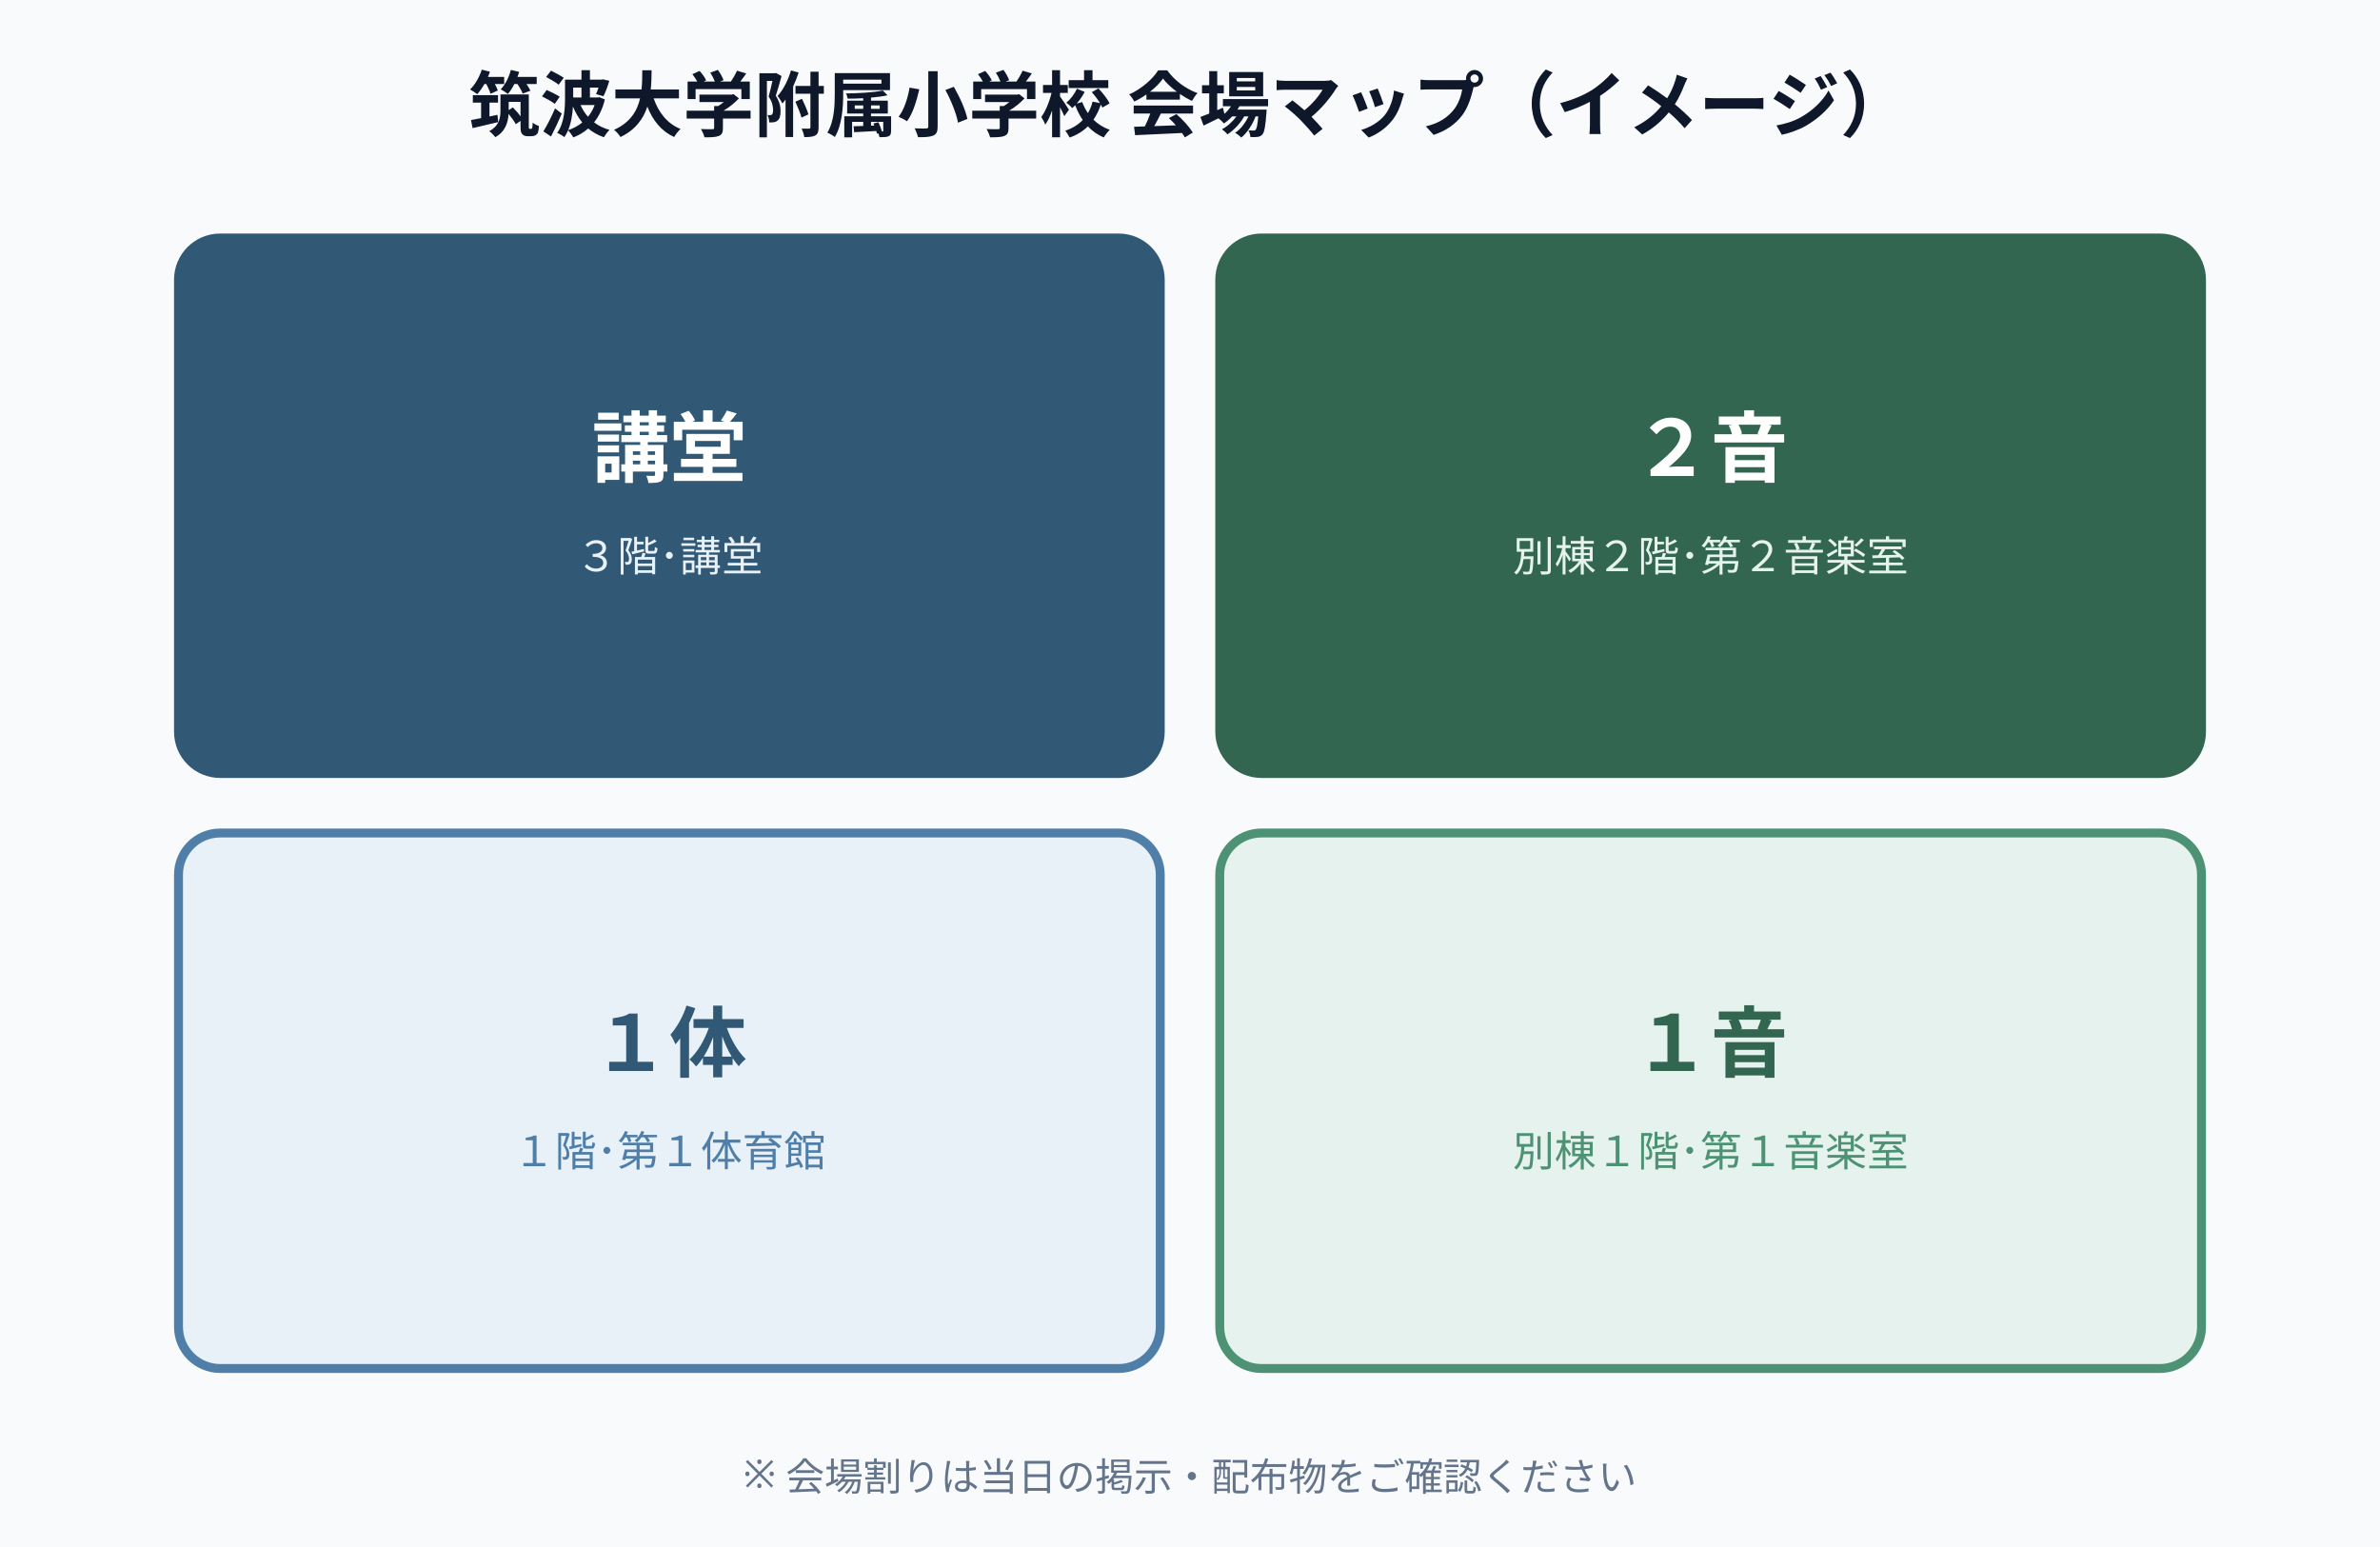
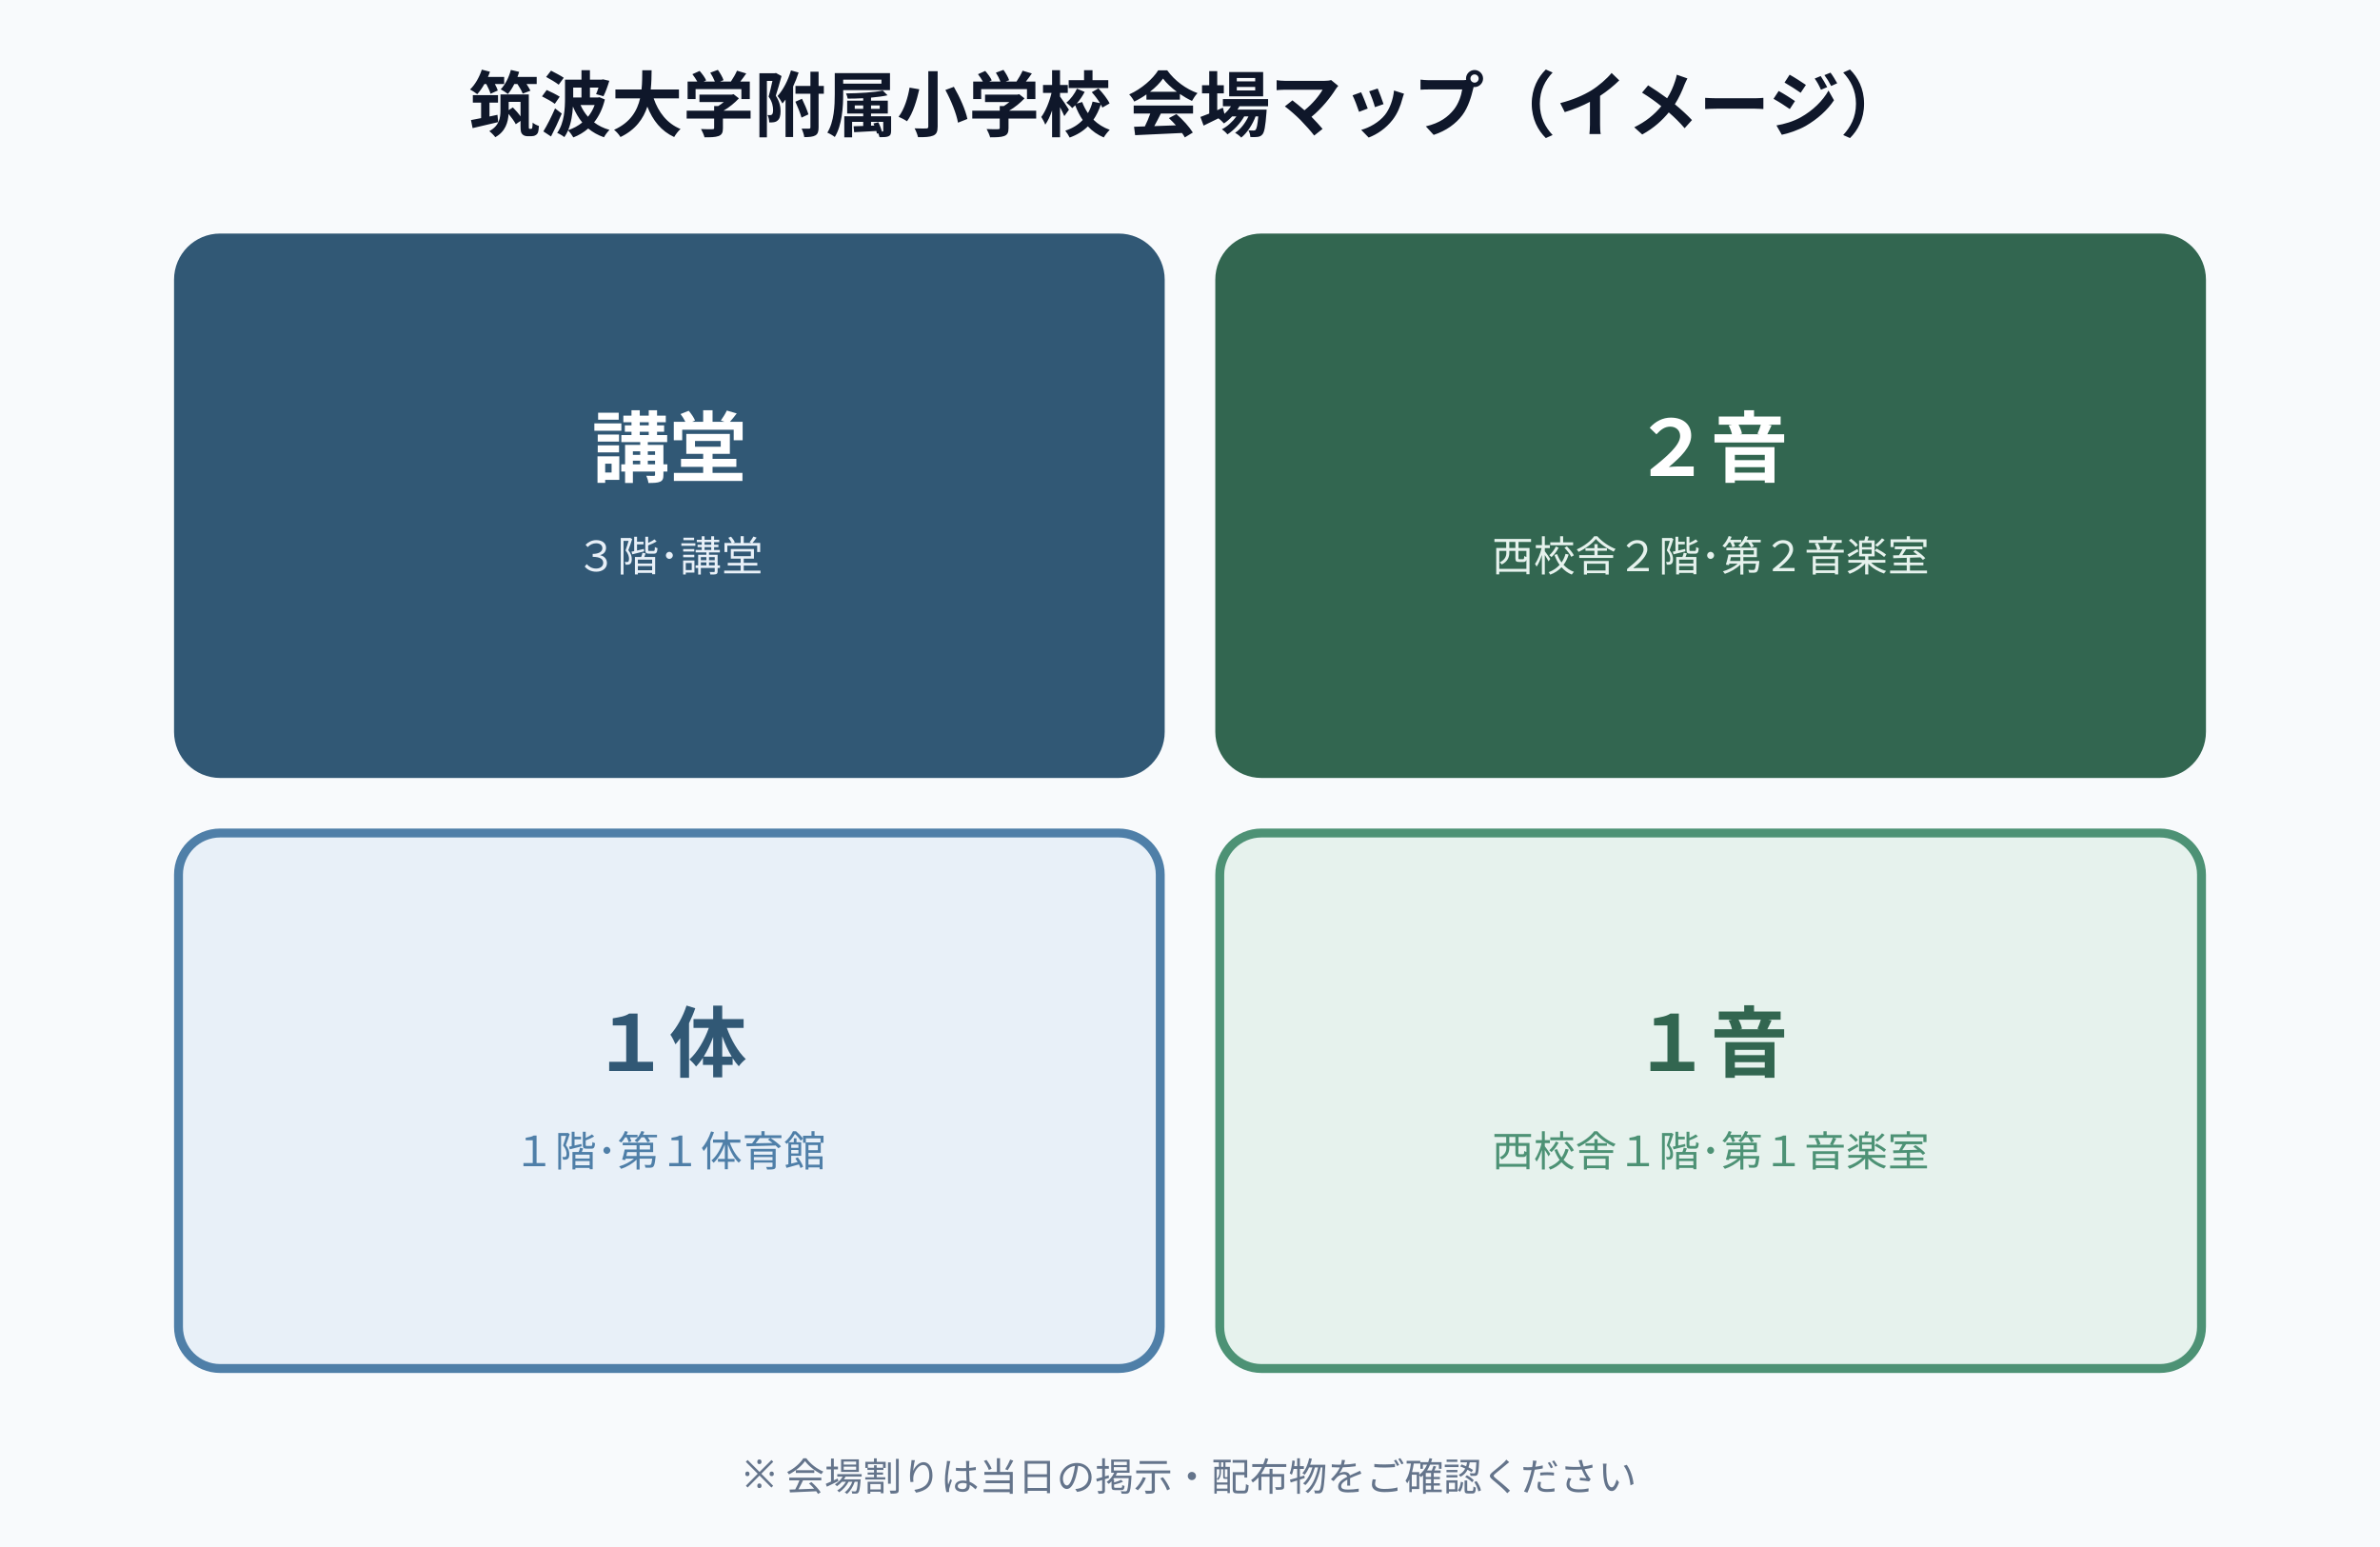
<svg xmlns="http://www.w3.org/2000/svg" viewBox="0 0 800 520" width="800" height="520" font-family="'Hiragino Sans','Yu Gothic',sans-serif">
  <rect width="800" height="520" fill="#f8fafc" />
  <text x="400" y="44" font-size="24" font-weight="700" text-anchor="middle" fill="#0f172a">筑波大学附属小学校 会場マップ（イメージ）</text>
  <rect x="60" y="80" width="330" height="180" rx="14" fill="#315875" stroke="#315875" stroke-width="3" />
  <text x="225" y="160" font-size="26" font-weight="700" text-anchor="middle" fill="#ffffff">講堂</text>
  <text x="225" y="192" font-size="14" text-anchor="middle" fill="#e8f0f8">３階･講堂</text>
  <rect x="410" y="80" width="330" height="180" rx="14" fill="#326650" stroke="#326650" stroke-width="3" />
  <text x="575" y="160" font-size="26" font-weight="700" text-anchor="middle" fill="#ffffff">２音</text>
-   <text x="575" y="192" font-size="14" text-anchor="middle" fill="#e6f2ed">別棟２階･第２音楽室</text>
+   <text x="575" y="192" font-size="14" text-anchor="middle" fill="#e6f2ed">西校舎２階･第２音楽室</text>
  <rect x="60" y="280" width="330" height="180" rx="14" fill="#e8f0f8" stroke="#4f7fa8" stroke-width="3" />
  <text x="225" y="360" font-size="26" font-weight="700" text-anchor="middle" fill="#315875">１体</text>
  <text x="225" y="392" font-size="14" text-anchor="middle" fill="#4f7fa8">１階･第１体育館</text>
  <rect x="410" y="280" width="330" height="180" rx="14" fill="#e6f2ed" stroke="#4d9275" stroke-width="3" />
  <text x="575" y="360" font-size="26" font-weight="700" text-anchor="middle" fill="#326650">１音</text>
-   <text x="575" y="392" font-size="14" text-anchor="middle" fill="#4d9275">別棟１階･第１音楽室</text>
+   <text x="575" y="392" font-size="14" text-anchor="middle" fill="#4d9275">西校舎１階･第１音楽室</text>
  <text x="400" y="500" font-size="13" text-anchor="middle" fill="#64748b">※ 会場割りは当日の掲示・配布物をご確認ください</text>
</svg>
